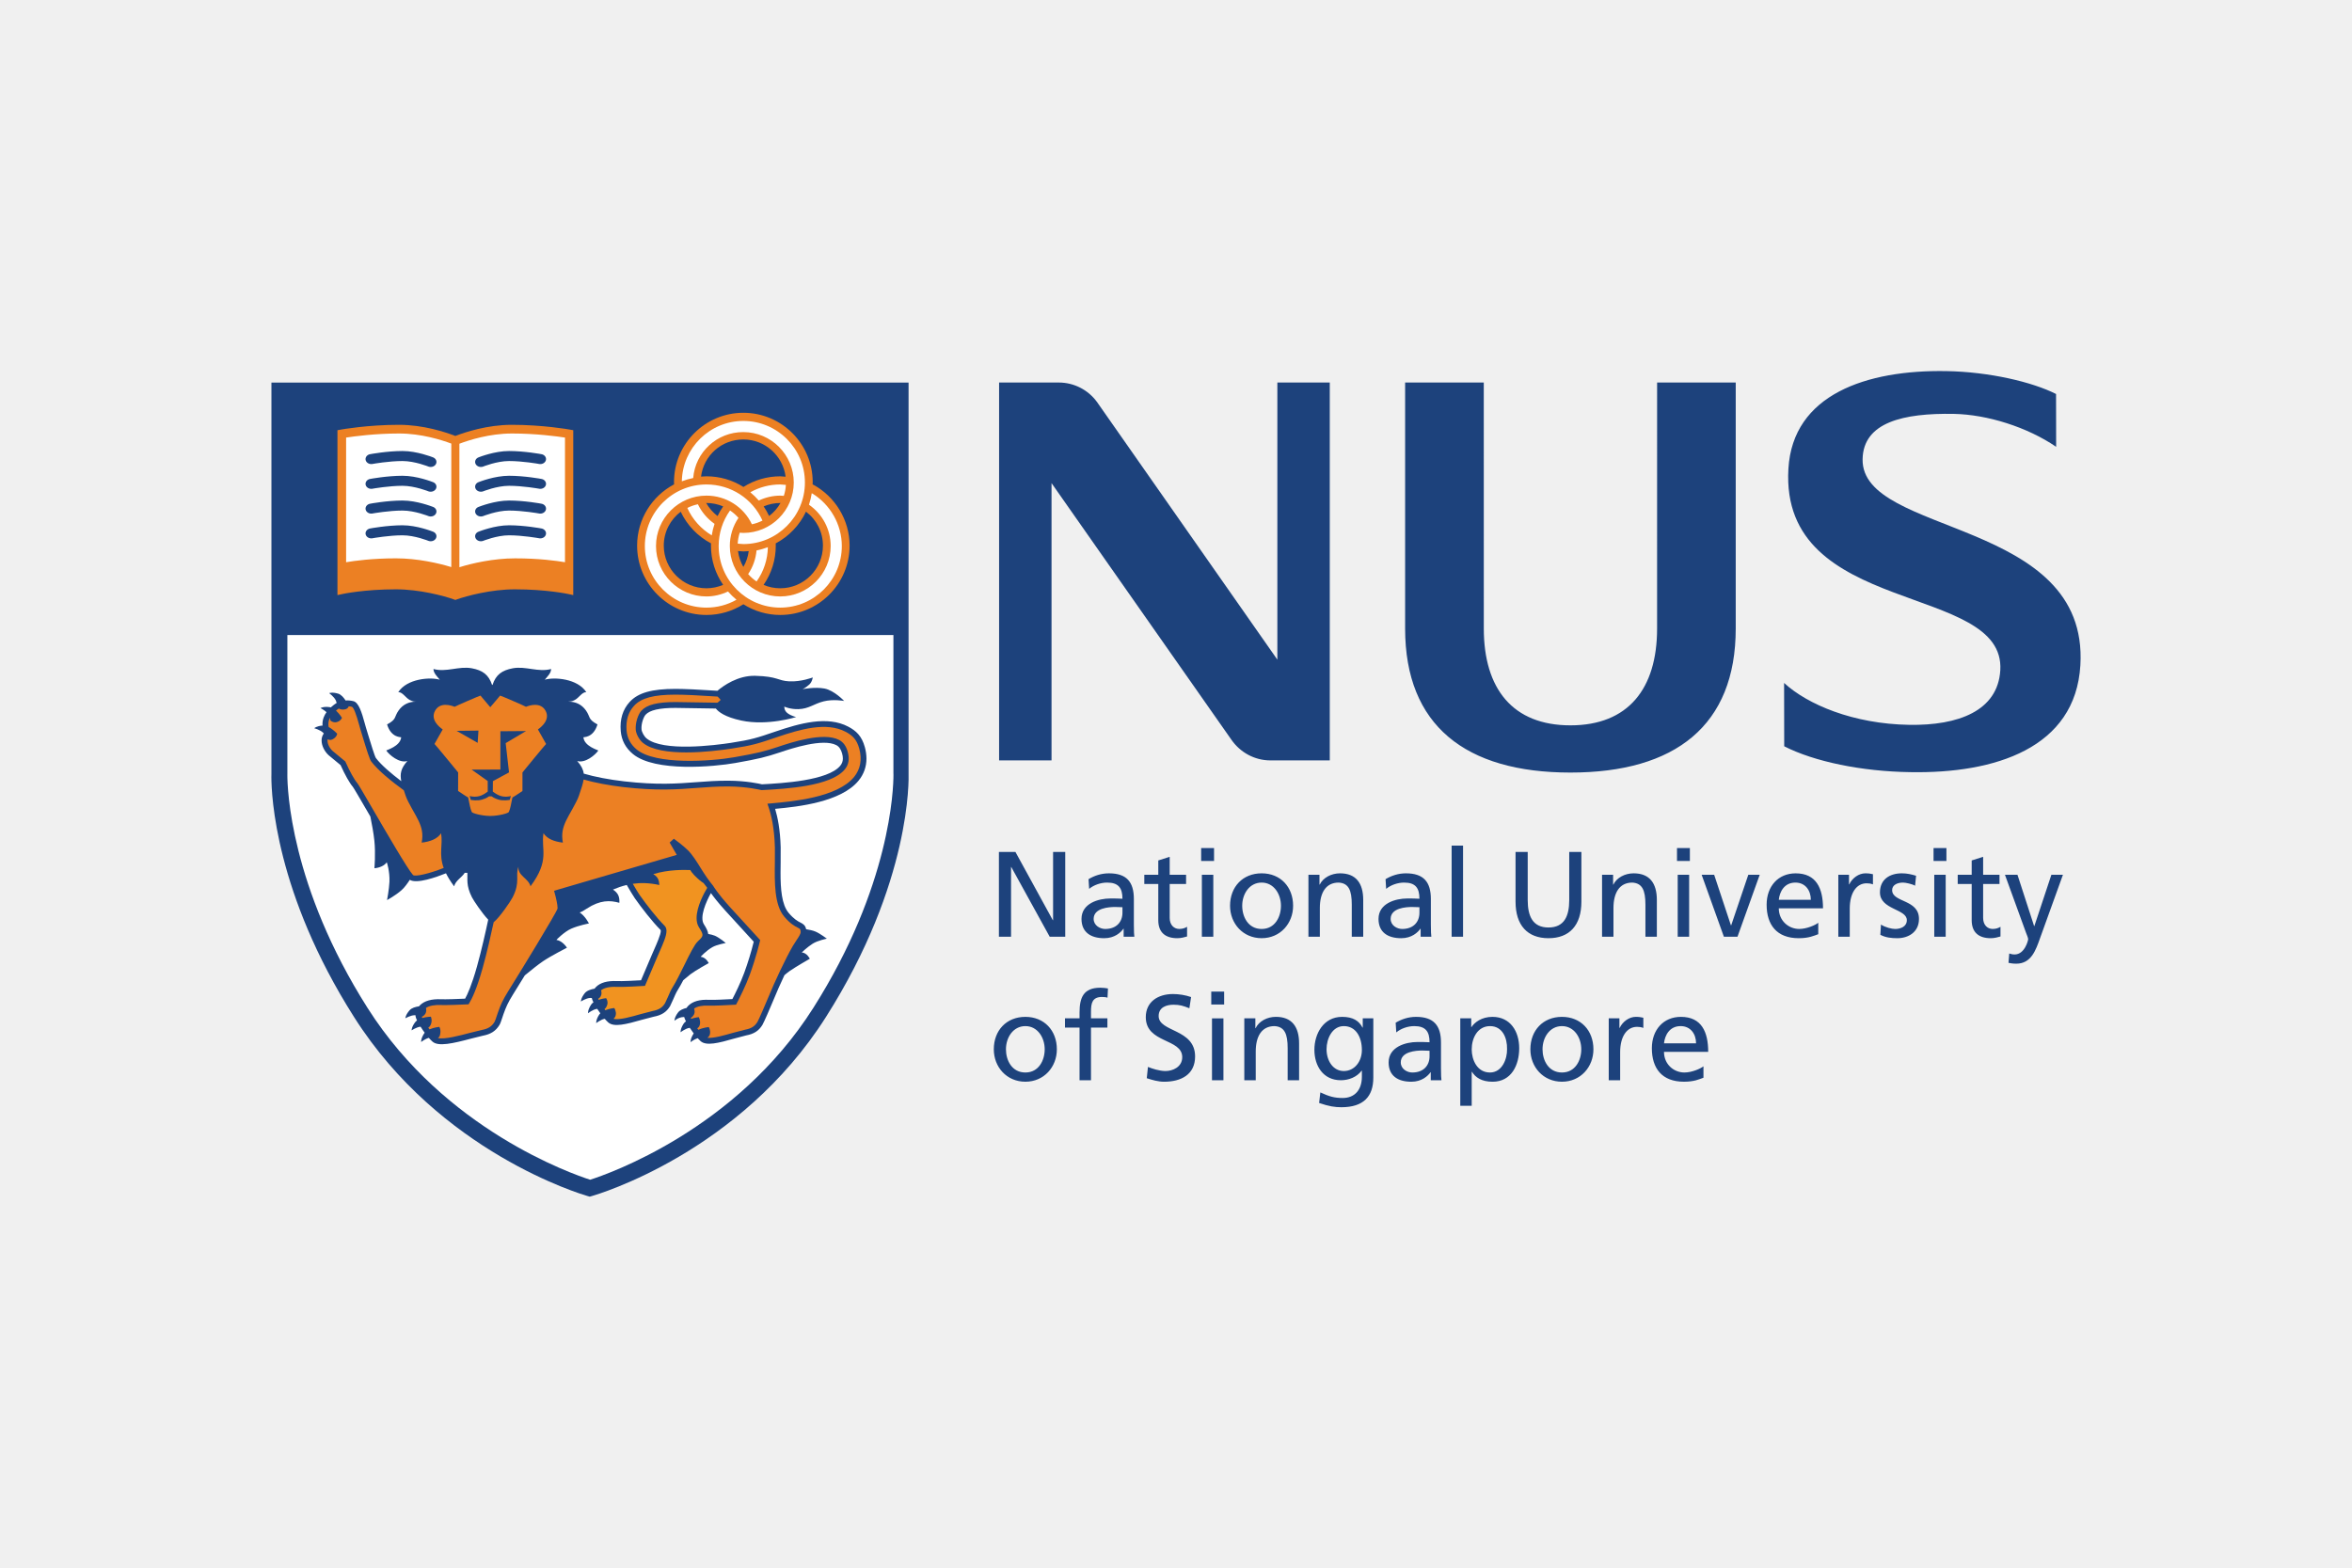
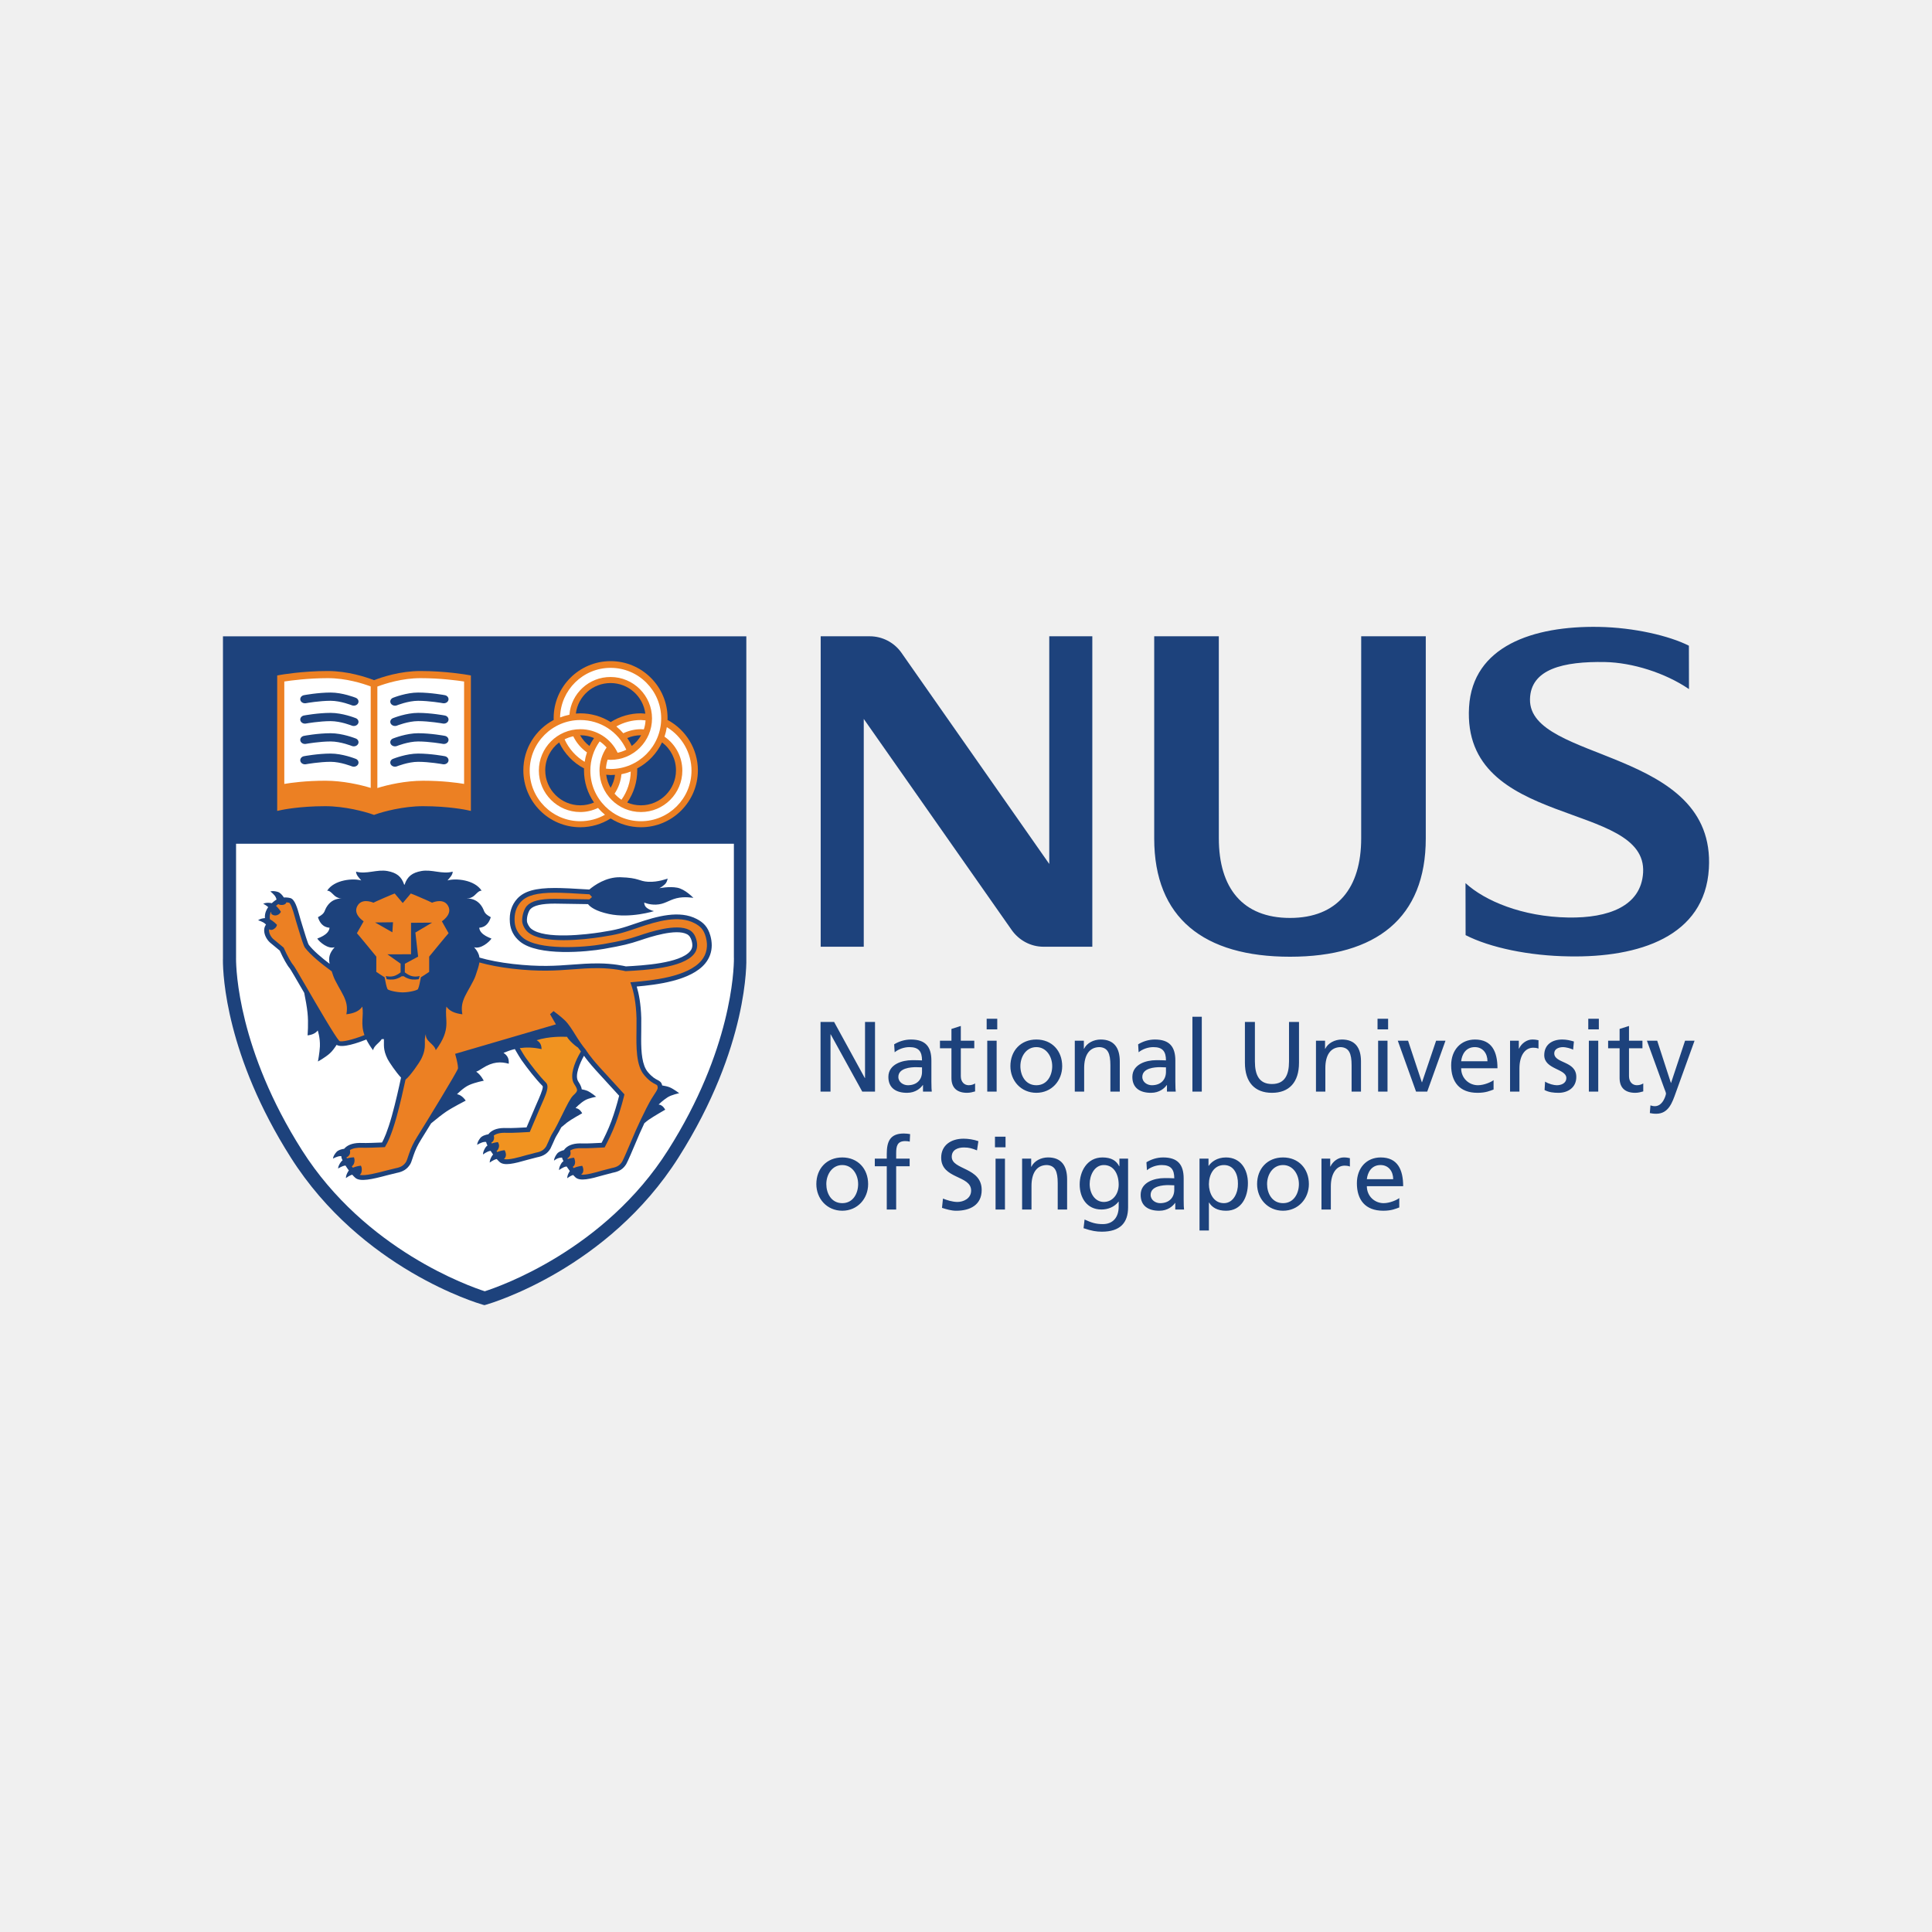
- <svg xmlns="http://www.w3.org/2000/svg" xmlns:xlink="http://www.w3.org/1999/xlink" height="800" width="1200" viewBox="-71.11 -54.093 616.284 324.555">
+ <svg xmlns="http://www.w3.org/2000/svg" xmlns:xlink="http://www.w3.org/1999/xlink" height="120" width="120" viewBox="-71.11 -54.093 616.284 324.555">
  <path fill="#1D427C" d="M204.756 143.92h.068v-17.889h3.185v22.22h-4.072l-10.064-18.267h-.063v18.266h-3.18v-22.219h4.328z" />
  <g transform="translate(-.012 -.852)">
    <defs>
      <path id="a" d="M0 0h474.837v217.59H0z" />
    </defs>
    <clipPath id="b">
      <use height="100%" width="100%" overflow="visible" xlink:href="#a" />
    </clipPath>
    <path d="M214.288 136.559c1.208-1.01 3.024-1.647 4.708-1.647 2.995 0 4.017 1.432 4.017 4.236-1.178-.068-2.009-.068-3.188-.068-3.083 0-7.542 1.268-7.542 5.348 0 3.525 2.453 5.063 5.954 5.063 2.736 0 4.329-1.499 5.03-2.487h.06v2.103h2.803c-.066-.481-.126-1.337-.126-3.188v-6.71c0-4.426-1.875-6.719-6.524-6.719-2.074 0-3.856.634-5.352 1.528zm8.725 6.247c0 2.414-1.563 4.265-4.527 4.265-1.36 0-3.02-.929-3.02-2.644 0-2.864 4.013-3.118 5.638-3.118.633 0 1.267.059 1.909.059zm16.674-7.518h-4.295v8.882c0 1.879 1.149 2.896 2.517 2.896.926 0 1.593-.286 2.036-.569v2.543c-.672.192-1.593.45-2.548.45-3.086 0-4.996-1.464-4.996-4.718v-9.484h-3.661v-2.416h3.661v-3.759l2.99-.949v4.708h4.295v2.416zm7.327-9.418h-3.379v3.375h3.379zm-3.19 23.232h2.995v-16.234h-2.995zm7.383-8.113c0 4.642 3.375 8.498 8.278 8.498 4.869 0 8.243-3.856 8.243-8.498 0-4.937-3.307-8.501-8.243-8.501-4.963 0-8.278 3.564-8.278 8.501m3.185 0c0-3.088 1.875-6.077 5.094-6.077 3.18 0 5.059 2.989 5.059 6.077 0 2.896-1.554 6.082-5.059 6.082-3.532 0-5.094-3.186-5.094-6.082m17.353-8.117h2.893v2.577h.06c.896-1.847 3.062-2.961 5.321-2.961 4.197 0 6.081 2.61 6.081 6.973v9.645h-2.998v-8.402c0-3.789-.819-5.634-3.435-5.791-3.407 0-4.932 2.732-4.932 6.677v7.517h-2.99zm20.364 3.687c1.213-1.01 3.023-1.647 4.709-1.647 2.995 0 4.012 1.432 4.012 4.236-1.174-.068-2.006-.068-3.18-.068-3.083 0-7.542 1.268-7.542 5.348 0 3.525 2.449 5.063 5.95 5.063 2.736 0 4.328-1.499 5.029-2.487h.06v2.103h2.804c-.063-.481-.126-1.337-.126-3.188v-6.71c0-4.426-1.876-6.719-6.529-6.719-2.058 0-3.848.634-5.343 1.528zm8.721 6.247c0 2.414-1.554 4.265-4.519 4.265-1.368 0-3.023-.929-3.023-2.644 0-2.864 4.008-3.118 5.638-3.118.63 0 1.271.059 1.904.059zm8.439-17.574h2.99v23.873h-2.99zm33.998 14.676c0 6.234-3.151 9.582-8.625 9.582s-8.628-3.348-8.628-9.582v-13.024h3.188v12.61c0 4.263 1.33 7.188 5.439 7.188 4.105 0 5.44-2.925 5.44-7.188v-12.61h3.185v13.024zm5.413-7.036h2.897v2.577h.06c.895-1.847 3.062-2.961 5.317-2.961 4.201 0 6.085 2.61 6.085 6.973v9.645h-2.994v-8.402c0-3.789-.832-5.634-3.442-5.791-3.403 0-4.932 2.732-4.932 6.677v7.517h-2.991zm23.012-3.627h-3.375v-3.375h3.375zm-3.188 3.627h2.995v16.233h-2.995zm6.275-.004h3.278l4.392 13.248h.068l4.485-13.248h2.99l-5.824 16.234h-3.564zm30.555 12.577c-.729.604-3.023 1.621-4.995 1.621-2.829 0-5.347-2.2-5.347-5.414h11.584c0-5.216-1.752-9.16-7.162-9.16-4.582 0-7.61 3.403-7.61 8.211 0 5.277 2.647 8.787 8.408 8.787 2.67 0 3.979-.641 5.122-1.051zm-10.342-6.019c.22-2.104 1.431-4.515 4.358-4.515 2.576 0 4.038 2.036 4.038 4.515zm15.596-6.554h2.8v2.514h.068c.789-1.69 2.513-2.897 4.228-2.897.892 0 1.338.093 1.977.228v2.67c-.544-.225-1.148-.287-1.655-.287-2.678 0-4.422 2.546-4.422 6.626v7.381h-2.995v-16.235zm11.175 13.045c1.171.765 2.863 1.154 3.721 1.154 1.369 0 3.059-.574 3.059-2.322 0-2.966-7.045-2.707-7.045-7.265 0-3.37 2.517-4.996 5.735-4.996 1.402 0 2.542.287 3.729.634l-.258 2.618c-.668-.423-2.454-.828-3.151-.828-1.528 0-2.863.638-2.863 1.973 0 3.307 7.032 2.352 7.032 7.543 0 3.463-2.771 5.063-5.668 5.063-1.528 0-3.082-.159-4.455-.894zm17.151-16.672h-3.374v-3.375h3.374zm-3.185 3.627h2.995v16.233h-2.995zm17.092 2.416h-4.287v8.882c0 1.879 1.137 2.896 2.509 2.896.926 0 1.588-.286 2.036-.569v2.543c-.667.192-1.593.45-2.543.45-3.092 0-5-1.464-5-4.718v-9.484h-3.661v-2.416h3.661v-3.759l2.998-.949v4.708h4.287zm2.551 18.211c.381.127.887.254 1.397.254 2.673 0 3.564-3.692 3.564-4.01 0-.35-.38-1.182-.574-1.722l-5.508-15.149h3.282l4.359 13.439h.063l4.46-13.439h3.027l-5.984 16.58c-1.114 3.118-2.297 6.715-6.241 6.715-.959 0-1.499-.122-2.036-.219zm-266.068 25.106c0 4.646 3.37 8.497 8.276 8.497 4.865 0 8.245-3.852 8.245-8.497 0-4.934-3.316-8.501-8.245-8.501-4.966 0-8.276 3.567-8.276 8.501m3.183 0c0-3.087 1.875-6.076 5.093-6.076 3.181 0 5.06 2.989 5.06 6.076 0 2.893-1.559 6.081-5.06 6.081-3.539 0-5.093-3.188-5.093-6.081m19.284-5.693h-3.818v-2.423h3.818v-1.495c0-3.945 1.026-6.526 5.449-6.526.76 0 1.397.094 1.998.195l-.119 2.416c-.351-.132-.934-.19-1.436-.19-2.581 0-2.894 1.656-2.894 3.853v1.748h4.3v2.423h-4.3v13.802h-2.999v-13.803zm28.781-5.063c-1.622-.638-2.512-.925-4.164-.925-1.787 0-3.89.637-3.89 2.961 0 4.27 9.549 3.272 9.549 10.6 0 4.738-3.657 6.622-8.117 6.622-1.554 0-3.087-.452-4.545-.924l.313-2.961c1.082.448 2.99 1.081 4.616 1.081 1.816 0 4.363-1.018 4.363-3.634 0-4.957-9.548-3.589-9.548-10.493 0-3.958 3.117-6.053 7.133-6.053 1.461 0 3.209.254 4.734.791zm9.106-.987h-3.375v-3.371h3.375zm-3.184 3.631h2.998v16.225h-2.998zm8.467-.004h2.896v2.58h.063c.896-1.851 3.057-2.97 5.313-2.97 4.206 0 6.086 2.62 6.086 6.981v9.633h-2.998v-8.395c0-3.788-.824-5.63-3.438-5.79-3.404 0-4.928 2.735-4.928 6.68v7.505h-2.994zm33.806 0h-2.771v2.423h-.066c-.892-1.752-2.476-2.808-5.343-2.808-4.907 0-7.26 4.459-7.26 8.633 0 4.197 2.289 7.977 6.935 7.977 2.074 0 4.177-.819 5.448-2.508h.059v1.593c0 3.437-1.875 5.569-5.029 5.569-2.196 0-3.561-.408-5.854-1.462l-.321 2.769c2.614.889 4.109 1.114 5.828 1.114 5.824 0 8.374-2.829 8.374-7.772zm-7.736 13.814c-2.8 0-4.519-2.674-4.519-5.73 0-2.767 1.499-6.044 4.519-6.044 3.185 0 4.738 2.893 4.738 6.267 0 3.023-1.938 5.507-4.738 5.507m13.751-10.12c1.208-1.021 3.02-1.654 4.709-1.654 2.99 0 4.008 1.432 4.008 4.23-1.17-.065-2.002-.065-3.18-.065-3.087 0-7.543 1.278-7.543 5.346 0 3.538 2.449 5.067 5.95 5.067 2.733 0 4.329-1.499 5.034-2.491h.059v2.102h2.8c-.063-.476-.122-1.325-.122-3.184v-6.711c0-4.42-1.887-6.719-6.528-6.719-2.065 0-3.853.638-5.347 1.534zm8.717 6.234c0 2.421-1.554 4.27-4.52 4.27-1.367 0-3.019-.924-3.019-2.646 0-2.859 4.008-3.113 5.634-3.113.633 0 1.271.063 1.904.063v1.426zm8.053 12.992h2.995v-8.913h.063c.924 1.497 2.546 2.611 5.413 2.611 4.903 0 6.969-4.328 6.969-8.793 0-4.354-2.289-8.21-7.003-8.21-2.867 0-4.713 1.471-5.506 2.679h-.063v-2.294h-2.868zm12.256-14.867c.067 2.551-1.268 6.145-4.484 6.145-3.375 0-4.776-3.343-4.776-6.05 0-3.018 1.563-6.107 4.806-6.107 3.243 0 4.521 3.089 4.454 6.012m6.111.063c0 4.646 3.379 8.497 8.277 8.497 4.865 0 8.244-3.852 8.244-8.497 0-4.934-3.312-8.501-8.244-8.501-4.97 0-8.277 3.567-8.277 8.501m3.185 0c0-3.087 1.874-6.076 5.093-6.076 3.18 0 5.059 2.989 5.059 6.076 0 2.893-1.562 6.081-5.059 6.081-3.535 0-5.093-3.188-5.093-6.081m17.35-8.116h2.795v2.517h.063c.799-1.688 2.517-2.906 4.235-2.906.887 0 1.335.103 1.973.232v2.674c-.54-.223-1.14-.286-1.651-.286-2.673 0-4.426 2.545-4.426 6.62v7.374h-2.989zm24.818 12.571c-.726.605-3.023 1.626-4.991 1.626-2.838 0-5.351-2.2-5.351-5.41h11.584c0-5.224-1.744-9.172-7.153-9.172-4.587 0-7.61 3.408-7.61 8.215 0 5.278 2.639 8.783 8.404 8.783 2.673 0 3.978-.633 5.117-1.046zm-10.342-6.013c.224-2.1 1.431-4.519 4.362-4.519 2.58 0 4.042 2.034 4.042 4.519zm31.471-94.453c6.095 5.625 18.109 10.748 32.778 10.977 12.863.219 23.235-3.649 23.873-14.313 1.364-23.076-57.816-13.845-55.522-52.799C398.65 6.964 418.005.507 438.884.866c11.285.19 22.569 2.863 28.757 6.001l.024 13.843c-7.547-5.173-18.074-8.467-26.783-8.632-13.248-.241-23.764 2.196-23.933 11.88-.358 20.196 59.345 15.352 57.064 53.991-1.28 21.753-22.422 28.426-44.556 28.021-12.729-.173-25.195-2.759-33.047-6.778zm-55.983 23.486c-27.489 0-43.318-12.345-43.318-37.743V3.86h20.609l.008 64.476c0 15.791 7.581 25.369 22.701 25.369 15.115 0 22.704-9.579 22.704-25.369l.005-64.476h20.6v64.476c0 25.399-15.828 37.744-43.309 37.744M263.603 3.86v72.627L216.37 9a12.377 12.377 0 00-10.043-5.139h-15.635v99.031h13.738v-72.67l47.153 67.285c2.242 3.214 5.955 5.385 10.208 5.385h15.546V3.86zM166.97 106.351V3.873H.025V106.43c-.008.084-.013.351-.013.786 0 4.843 1.047 30.462 21.648 62.913 22.506 35.509 59.641 46.485 61.208 46.938l.562.155.557-.155c1.575-.452 38.824-11.425 61.343-46.938 22.455-35.378 21.679-62.638 21.64-63.778" fill="#1D427C" clip-path="url(#b)" />
    <path d="M78.193 16.192c-.283-.055-7.078-1.25-15.19-1.25-6.432 0-12.235 1.935-14.786 2.918-2.551-.984-8.354-2.918-14.781-2.918-8.113 0-14.913 1.195-15.195 1.25l-.917.165v43.211l1.347-.291c.055-.013 5.68-1.221 13.958-1.221 6.221 0 12.67 1.736 15.208 2.648l.38.14.38-.14c2.538-.913 8.987-2.648 15.216-2.648 8.269 0 13.894 1.208 13.949 1.221l1.348.291V16.357z" fill="#EC8023" clip-path="url(#b)" />
    <path d="M47.152 19.862c-2.572-.963-7.876-2.644-13.67-2.644-6.276 0-11.816.752-13.89 1.068v32.671c2.17-.372 6.846-1.021 13.088-1.021 5.592 0 11.188 1.28 14.473 2.293V19.862zm15.901-2.644c-5.87 0-11.242 1.727-13.776 2.682v32.367c3.273-1.026 8.928-2.327 14.583-2.327 6.242 0 10.913.643 13.084 1.014V18.287c-2.079-.321-7.615-1.069-13.891-1.069" fill="#FFF" clip-path="url(#b)" />
    <path d="M25.749 22.666c-.802.215-1.246.95-1.001 1.647.25.693 1.099 1.077 1.901.866.042-.013 4.189-.744 7.724-.744 3.21 0 6.808 1.458 6.846 1.47.785.258 1.655-.088 1.951-.769.295-.68-.105-1.436-.888-1.698-.177-.059-4.138-1.63-7.91-1.63-4.002.001-8.437.812-8.623.858m0 6.487c-.802.219-1.246.954-1.001 1.651.25.688 1.099 1.081 1.901.861.042-.008 4.189-.739 7.724-.739 3.21 0 6.808 1.457 6.846 1.47.785.253 1.655-.093 1.951-.773.295-.679-.105-1.436-.888-1.689-.177-.06-4.138-1.639-7.91-1.639-4.002.001-8.437.812-8.623.858m0 6.495c-.802.216-1.246.955-1.001 1.644.25.692 1.099 1.085 1.901.865.042-.008 4.189-.744 7.724-.744 3.21 0 6.808 1.458 6.846 1.47.785.258 1.655-.088 1.951-.769.295-.684-.105-1.436-.888-1.689-.177-.055-4.138-1.639-7.91-1.639-4.002.001-8.437.808-8.623.862m0 6.488c-.802.219-1.246.958-1.001 1.647.25.692 1.099 1.082 1.901.866.042-.008 4.189-.748 7.724-.748 3.21 0 6.808 1.465 6.846 1.474.785.258 1.655-.084 1.951-.769.295-.68-.105-1.44-.888-1.689-.177-.06-4.138-1.644-7.91-1.644-4.002 0-8.437.816-8.623.863m45.16-19.47c.803.215 1.246.95 1.001 1.647-.25.693-1.098 1.077-1.9.866-.039-.013-4.19-.744-7.725-.744-3.206 0-6.804 1.458-6.842 1.47-.785.258-1.659-.088-1.951-.769-.295-.68.101-1.436.887-1.698.168-.059 4.139-1.63 7.906-1.63 4.007.001 8.437.812 8.624.858m0 6.487c.803.219 1.246.954 1.001 1.651-.25.688-1.098 1.081-1.9.861-.039-.008-4.19-.739-7.725-.739-3.206 0-6.804 1.457-6.842 1.47-.785.253-1.659-.093-1.951-.773-.295-.679.101-1.436.887-1.689.168-.06 4.139-1.639 7.906-1.639 4.007.001 8.437.812 8.624.858m0 6.495c.803.216 1.246.955 1.001 1.644-.25.692-1.098 1.085-1.9.865-.039-.008-4.19-.744-7.725-.744-3.206 0-6.804 1.458-6.842 1.47-.785.258-1.659-.088-1.951-.769-.295-.684.101-1.436.887-1.689.168-.055 4.139-1.639 7.906-1.639 4.007.001 8.437.808 8.624.862m0 6.488c.803.219 1.246.958 1.001 1.647-.25.692-1.098 1.082-1.9.866-.039-.008-4.19-.748-7.725-.748-3.206 0-6.804 1.465-6.842 1.474-.785.258-1.659-.084-1.951-.769-.295-.68.101-1.44.887-1.689.168-.06 4.139-1.644 7.906-1.644 4.007 0 8.437.816 8.624.863" fill="#1D427C" clip-path="url(#b)" />
    <path d="M142.003 167.769c-20.226 31.903-53.796 43.532-58.467 45.023-4.646-1.494-38.106-13.12-58.324-45.023-20.275-31.94-21.014-57.551-21.014-61.043 0-.249.004-.388.004-.406V70.042H163v36.203c0 .025.013.165.013.426.001 3.585-.748 29.174-21.01 61.098" fill="#FFF" clip-path="url(#b)" />
    <path d="M155.517 99.432c-.82-2.986-2.327-4.312-4.333-5.375-5.537-2.936-12.767-.875-19.107 1.279-4.784 1.634-6.229 2.125-11.651 2.956-4.097.629-17.793 2.403-22.126-1.179-.617-.515-1.241-1.639-1.304-2.36-.124-1.491.552-3.274 1.072-3.839 1.095-1.2 3.645-1.778 7.8-1.778l10.605.166c.663.853 2.36 2.225 6.668 3.146 6.85 1.465 14.384-.917 14.384-.917s-1.246-.245-2.28-1.022c-.916-.684-.836-1.715-.836-1.715s1.507.727 3.708.664c2.736-.081 4.013-1.382 6.567-2.031 2.555-.651 5.405-.114 5.405-.114s-2.584-2.763-5.148-3.253c-2.55-.485-5.739.169-5.739.169s.799-.359 1.749-1.216c.765-.688.916-1.862.916-1.862s-3.062 1.183-6.166 1.022c-3.104-.161-2.876-1.285-8.903-1.449-4.57-.119-8.346 2.597-9.908 3.919-4.885-.32-8.732-.494-10.988-.494-6.208 0-9.794 1.018-11.99 3.399-1.829 1.99-2.626 4.57-2.36 7.666.202 2.403 1.275 4.426 3.191 6.006 5.794 4.797 21.341 3.328 26.844 2.352 6.162-1.088 8.003-1.566 11.571-2.745 0-.003.203-.067.203-.067 2.762-.93 11.162-3.733 14.685-1.863.718.375 1.208 1.085 1.507 2.167.135.489.198.924.198 1.33 0 .731-.22 1.338-.676 1.892-3.209 3.924-15.276 4.595-20.517 4.874-.574-.14-4.075-.926-8.729-.95-3.116-.018-5.722.182-8.48.388-5.033.38-10.241.773-18.89-.216-4.013-.46-7.771-1.19-10.605-2.027-.135-1.077-.633-2.099-1.71-3.307 2.074.671 4.771-1.609 5.528-2.745-.008-.115-3.683-1.086-3.903-3.472-.004-.076 2.602.216 3.687-3.362-2.602-1.41-1.787-1.93-3.037-3.687-1.102-1.546-2.698-2.327-4.666-2.277.798-.105.87 0 1.736-.434 1.132-.571 1.917-2.125 3.041-2.062-2.268-3.547-8.354-4.012-10.879-3.265.651-.806 1.647-1.702 1.66-2.808-3.365.929-6.66-.818-10.055-.185-2.813.528-4.417 1.671-5.296 4.345h-.126c-.887-2.673-2.487-3.817-5.304-4.345-3.387-.633-6.689 1.114-10.051.185.017 1.106 1.009 2.002 1.655 2.808-2.521-.747-8.607-.282-10.875 3.265 1.128-.063 1.909 1.491 3.037 2.062 1 .498 1.199.396 1.735.434-1.959-.05-3.56.731-4.663 2.277-1.259 1.757-.435 2.277-3.041 3.687 1.09 3.578 3.7 3.286 3.695 3.362-.224 2.386-3.898 3.357-3.911 3.472.761 1.135 3.455 3.416 5.537 2.745-1.706 1.908-1.989 3.366-1.601 5.288-2.648-2.01-5.258-4.227-6.647-6.064-.325-.474-1.364-3.89-2.052-6.15l-.562-1.842-.274-.98c-.828-3.045-1.63-5.595-3.015-5.933a6.911 6.911 0 00-2.049-.187c-.477-.747-1.144-1.533-1.921-1.778-1.605-.486-2.382-.135-2.382-.135s1.301.934 1.74 1.892c.11.245.178.482.224.693a5.101 5.101 0 00-.773.523l-.118.093c-.165.131-.389.317-.629.533-.11-.034-.22-.06-.334-.072-1.664-.22-2.374.262-2.374.262s.904.443 1.576 1.061c-.579.806-1.061 1.84-1.061 3.12 0 .123.013.253.025.389-1.588.117-2.179.697-2.179.697s1.545.417 2.297 1.153c.081.084.157.169.22.249-.072.084-.127.143-.127.143a3.068 3.068 0 00-.464 1.669c0 1.389.777 2.885 1.85 3.869l3.125 2.584c1.128 2.522 2.377 4.739 3.197 5.672.258.316 2.002 3.323 3.852 6.504.245.422.495.857.752 1.297.397 1.95.849 4.379 1.047 6.288.367 3.434.017 7.268.017 7.268s2.226-.11 3.235-1.559c.021-.037.819 2.378.705 5.098-.093 2.011-.629 4.802-.629 4.802s2.171-1.152 3.801-2.597c.823-.723 1.651-1.922 2.158-2.707 1.791 1.14 6.926-.686 9.485-1.71.499 1.013 1.187 2.141 2.132 3.415.376-1.536 2.015-2.306 2.775-3.534.228-.004.464-.004.697-.004.093 1.681-.393 3.261 1.195 6.406.452.892 2.661 4.186 4.265 5.87-.603 2.851-1.76 8.045-2.952 12.298-1.368 4.865-2.475 7.281-3.104 8.405-1.833.089-5.178.202-6.242.155-2.546-.122-4.435.415-5.604 1.588-.088.085-.157.174-.232.263-.888.122-1.905.401-2.458 1.022-1.111 1.258-1.115 2.112-1.115 2.112s1.385-.801 2.437-.801c.08 0 .152.01.224.015v.216c.017.248.156.645.393 1.131a2.192 2.192 0 00-.452.422c-1.021 1.325-.967 2.185-.967 2.185s1.301-.876 2.348-.96c.326.523.692 1.061 1.082 1.584-.047.051-.098.105-.131.161-.92 1.405-.798 2.255-.798 2.255s1.03-.812 2.006-1.077c.334.38.659.723.971.992 1.533 1.352 5.338.477 10.161-.807l2.986-.739c2.112-.392 3.421-1.236 4.388-2.819.232-.373.439-.985.764-1.966l.279-.836c.667-1.874 1.187-3.065 2.509-5.191.046-.063 1.339-2.144 3.096-5.009 1.558-1.295 3.437-2.798 4.801-3.728 2.086-1.402 6.238-3.523 6.238-3.523s-1.106-1.797-2.758-2.048c-.034-.003 2.104-2.175 3.895-2.946 2.014-.88 4.62-1.356 4.62-1.356s-.95-1.942-2.416-2.886c.612-.201 1.17-.556 1.862-1.013 3.505-2.288 6.09-2.204 8.531-1.52.093-1.58-.304-2.552-1.673-3.468 1.153-.485 2.344-.908 3.607-1.208.798 1.372 1.702 2.889 2.111 3.472 1.808 2.563 4.528 6.09 6.729 8.295.054.054.08.155.08.3 0 .92-1.124 3.47-1.769 4.927l-.55 1.26c0 .005-2.212 5.208-2.858 6.724-1.288.075-5.026.279-6.335.211-2.483-.114-4.32.406-5.46 1.542a3.413 3.413 0 00-.38.443c-.925.164-2.032.502-2.581 1.203-1.039 1.323-.997 2.17-.997 2.17s1.335-.873 2.386-.936c.166-.01.318-.005.466.007.042.274.194.676.431 1.145-.245.179-.461.375-.612.612-.921 1.403-.802 2.247-.802 2.247s1.254-.987 2.301-1.14c.038-.005.071-.005.114-.01.25.385.524.779.802 1.159a2.533 2.533 0 00-.27.319c-.921 1.407-.803 2.259-.803 2.259s1.204-.952 2.23-1.131c.32.368.633.692.924.95 1.466 1.293 4.599.521 8.865-.706l3.041-.793c2.056-.385 3.336-1.203 4.283-2.749l.797-1.723c.376-.87.807-1.86 1.132-2.374.494-.776 1.014-1.715 1.542-2.728a55.162 55.162 0 011.85-1.53c1.361-1.041 4.815-2.946 4.815-2.946s-.689-1.513-2.1-1.656c-.017-.005 1.374-1.551 3.042-2.513 1.182-.689 3.53-1.093 3.53-1.093s-1.622-1.373-2.851-1.91c-.494-.211-1.141-.358-1.752-.464-.08-.702-.447-1.487-1.124-2.529-1.211-1.877.562-5.905 1.833-8.186.642.903 1.791 2.407 3.708 4.535 0 0 6.154 6.729 7.51 8.218a80.312 80.312 0 01-2.488 8.136c-.984 2.693-2.391 5.502-3.108 6.888-1.482.08-4.843.254-6.073.197-2.479-.122-4.316.398-5.461 1.539a3.597 3.597 0 00-.473.586c-.836.202-1.744.55-2.212 1.171-1.015 1.342-.955 2.196-.955 2.196s1.009-.948 2.369-.98c.067 0 .122.004.182.004.063.286.223.676.459 1.131a2.345 2.345 0 00-.607.601c-.917 1.405-.799 2.255-.799 2.255s1.254-.997 2.298-1.145c.038-.008.075-.008.109-.012.326.49.675.992 1.034 1.466a.064.064 0 01-.021.023c-.921 1.398-.797 2.252-.797 2.252s.924-.734 1.85-1.034c.266.3.533.569.773.781 1.47 1.297 4.616.527 8.894-.706l3.011-.793c2.062-.381 3.34-1.204 4.282-2.75.419-.689 2.29-5.046 2.805-6.306a137.073 137.073 0 012.974-6.74c.507-.432.979-.813 1.359-1.081 1.686-1.169 5.288-3.222 5.288-3.222s-.718-1.541-2.103-1.656c-.018-.004 1.415-1.372 2.842-2.284 1.322-.85 3.729-1.321 3.729-1.321s-1.736-1.323-2.961-1.851c-.721-.313-1.744-.512-2.47-.624-.216-1.023-.73-1.365-1.507-1.757-.688-.353-1.63-.828-3.071-2.522-1.845-2.175-2.129-6.331-2.129-10.478 0-.912.018-1.825.026-2.716l.008-3.979c-.119-4.679-.802-7.943-1.452-10.099 6.102-.552 17.281-1.789 21.863-7.389 1.373-1.681 2.069-3.649 2.069-5.794a11.39 11.39 0 00-.421-2.973" fill="#1D427C" clip-path="url(#b)" />
    <path d="M111.755 150.318c.807-.756 1.216-1.166 1.216-1.698 0-.455-.3-1.009-.903-1.945-.461-.706-.643-1.556-.643-2.458 0-3.003 1.998-6.619 2.788-7.928-.224-.283-.549-.692-.942-1.233-.211-.14-.393-.266-.503-.342-.51-.363-1.824-1.466-2.644-2.542-.114-.152-.228-.343-.351-.546-1.693-.05-5.637-.164-9.704 1.073 1.254.718 1.545 1.651 1.6 2.851-2.677-.583-4.933-.617-6.964-.321.71 1.208 1.436 2.42 1.774 2.902 1.773 2.512 4.43 5.954 6.559 8.096.346.345.499.803.499 1.363 0 1.323-.833 3.209-1.867 5.558l-.544 1.246-3.227 7.587-.473.027c-.216.017-5.304.326-6.969.242-1.815-.089-3.206.223-4.058.887.101.345.173.802.042 1.233-.169.57-.523.852-.811 1 .038.084.08.169.135.268.997-.336 1.951-.432 1.951-.432s.549.727.326 1.635c-.178.692-.511 1.056-.748 1.236.068.101.136.194.208.291 1.127-.46 2.36-.577 2.36-.577s.58.877.39 1.832c-.106.517-.364.807-.604.98 1.364.435 4.882-.574 7.074-1.208l3.18-.828c1.634-.305 2.546-.88 3.256-2.041l.708-1.532c.397-.924.849-1.978 1.247-2.592.975-1.541 2.086-3.794 3.154-5.978 1.394-2.834 2.602-5.288 3.488-6.106m-60.721-19.579c.008.034 0 .063.008.093h.025c-.012-.03-.025-.059-.033-.093" fill="#F19320" clip-path="url(#b)" />
    <path d="M44.479 121.984c-.988 1.482-2.775 2.176-5.089 2.459.439-2.307.039-3.887-.811-5.715-.743-1.613-2.779-4.777-3.383-6.571-.169-.507-.329-.976-.481-1.423-3.218-2.34-6.753-5.187-8.53-7.543-.418-.557-1.052-2.542-2.298-6.626l-.557-1.837-.288-1.026c-.819-3.006-1.466-4.637-1.917-4.853a5.236 5.236 0 00-.87-.135v.005s-.144.921-1.689.848a1.928 1.928 0 01-.9-.274 2.97 2.97 0 00-.363.266l-.131.097-.228.19c.908.824 1.558 1.888 1.558 1.888s-.346.942-1.524 1.153c-.853.148-1.512-.456-1.512-.456s.008-.296-.11-.718a3.652 3.652 0 00-.338 2.438c1.195.617 2.23 1.736 2.23 1.736s-.025.887-1.258 1.507c-.464.24-.942.101-1.25-.047-.152.908.363 2.197 1.309 3.066l3.332 2.758.076.165c1.06 2.391 2.302 4.629 3.028 5.457.274.304 1.267 1.997 4.024 6.745 3.657 6.296 9.186 15.812 10.609 17.39.549.516 4.32-.367 8.041-1.85-1.326-3.68-.173-5.931-.68-9.094m109.577-22.159c-.676-2.48-1.824-3.501-3.577-4.43-4.997-2.652-11.859-.681-17.898 1.377-5.14 1.752-6.559 2.196-11.909 3.015-5.452.841-18.638 2.369-23.326-1.512-.941-.772-1.756-2.263-1.862-3.399-.148-1.871.642-4.096 1.47-5 1.436-1.575 4.189-2.275 8.928-2.275 0 0 7.107.114 11.035.172l.832-.742-.811-.867c-4.911-.325-8.779-.502-11.022-.502-5.739 0-8.992.871-10.866 2.914-1.533 1.66-2.188 3.848-1.968 6.5.169 1.981 1.061 3.649 2.644 4.958 4.929 4.08 19.384 3.129 25.609 2.023 6.064-1.064 7.868-1.533 11.357-2.687l.202-.071c3.223-1.077 11.779-3.94 15.884-1.762 1.102.587 1.845 1.605 2.255 3.118.506 1.837.258 3.336-.764 4.586-3.649 4.463-15.39 5.093-21.7 5.434l-.135.006-.106-.026c-.042-.009-3.703-.903-8.497-.933-3.048-.018-5.625.182-8.353.384-5.106.39-10.39.786-19.183-.215-3.902-.453-7.589-1.161-10.469-1.986-.182 1.179-.651 2.517-1.237 4.253-.604 1.791-2.631 4.954-3.379 6.567-.848 1.829-1.249 3.407-.819 5.719-2.31-.288-4.097-.979-5.085-2.463-.692 4.342 1.761 6.948-3.396 13.907-.52-2.104-3.408-2.766-3.155-5.148-.904 2.476.554 3.911-1.52 8.02-.52 1.031-3.413 5.296-4.979 6.539-.633 2.956-1.752 7.934-2.897 12.035-1.57 5.593-2.85 8.121-3.479 9.135l-.207.343-.397.021c-1.66.085-5.566.228-6.803.174-1.715-.084-3.062.181-3.954.751.085.427.131 1.034-.135 1.476-.304.53-.739.763-.963.856.034.094.084.194.144.312 1.111-.316 2.234-.342 2.234-.342s.46.934-.017 2.062c-.194.46-.46.688-.663.803.109.157.219.305.33.455 1.178-.519 2.559-.655 2.559-.655s.533.695.186 2.131c-.109.445-.35.671-.557.785 1.554.481 5.92-.678 8.375-1.332l3.1-.763c1.685-.314 2.635-.905 3.37-2.116.148-.241.397-.989.612-1.646 0 0 .295-.858.295-.865.688-1.945 1.259-3.266 2.652-5.492 3.176-5.079 12.56-20.431 12.939-21.665.018-.063.018-.139.018-.228 0-.815-.397-2.61-.718-3.751l-.203-.726 32.159-9.405-1.871-3.231 1.107-1c.096.071 2.433 1.77 3.716 3.053 1.132 1.127 2.222 2.871 3.37 4.713l.588.938c1.301 2.064 2.581 3.59 2.597 3.603l.047.059.033.06c.009.017 1.026 1.785 4.206 5.329l8.054 8.805-.088.395c-.013.037-.968 4.143-2.639 8.698-1.099 3.008-2.738 6.212-3.388 7.451l-.203.385-.426.021c-1.551.092-5.288.287-6.665.229-1.707-.085-3.027.18-3.894.755.118.401.229 1.022-.008 1.504-.262.539-.65.835-.869.976.033.068.075.139.117.219 1.002-.338 1.968-.435 1.968-.435s.486.798.33 1.805c-.114.675-.464.978-.723 1.118.094.134.195.271.292.401 1.212-.584 2.719-.734 2.719-.734s.507.699.334 1.785c-.076.503-.418.836-.688 1.04 1.563.185 4.692-.718 6.711-1.303l3.155-.818c1.629-.303 2.542-.877 3.26-2.048.308-.502 2.04-4.493 2.694-6.086 1.909-4.68 4.717-10.597 6.542-13.759l1.014-1.598c.596-.892 1.115-1.658 1.068-2.182-.063-.716-.105-.736-.75-1.065-.761-.385-1.91-.966-3.548-2.893-2.623-3.088-2.539-8.996-2.462-14.199l.008-3.922c-.135-5.148-.966-8.586-1.647-10.563l-.312-.916.972-.085c5.625-.503 17.336-1.546 21.741-6.927 1.658-2.042 2.126-4.597 1.358-7.405" fill="#EC8023" clip-path="url(#b)" />
    <path d="M123.678 39.205a11.925 11.925 0 011.625 2.826c-.531.076-1.072.122-1.625.122-.553 0-1.093-.042-1.626-.114a12.334 12.334 0 011.626-2.834" fill="#FFF" clip-path="url(#b)" />
    <path d="M116.925 38.854a11.357 11.357 0 01-2.981-3.42c.021 0 .042-.004.063-.004 1.542 0 3.02.321 4.38.892a18.098 18.098 0 00-1.462 2.532m-9.663-1.136a18.096 18.096 0 007.945 8.294c-.005.198-.021.396-.021.596 0 3.813 1.182 7.347 3.196 10.274-1.377.588-2.863.9-4.375.9-6.162 0-11.178-5.009-11.178-11.174-.001-3.628 1.747-6.85 4.433-8.89m26.092-2.289l.059.004a11.16 11.16 0 01-2.981 3.408 18.288 18.288 0 00-1.428-2.517 11.17 11.17 0 014.35-.895m-19.348-6.99c-.473 0-.945.038-1.415.072.709-5.541 5.368-9.73 11.09-9.73 5.68 0 10.376 4.265 11.073 9.76l-1.402-.102c-3.443 0-6.761.971-9.655 2.788a18.115 18.115 0 00-9.691-2.788m18.152 17.578a18.256 18.256 0 007.932-8.312c2.795 2.111 4.442 5.351 4.442 8.903 0 6.165-5.017 11.174-11.179 11.174-1.554 0-3.032-.312-4.375-.887a17.963 17.963 0 003.196-10.287zm-9.882 2.006l1.406.105c.473 0 .938-.034 1.402-.071a10.921 10.921 0 01-1.402 4.133 11.083 11.083 0 01-1.406-4.167m19.545-17.481c.008-.193.029-.388.029-.583 0-10.021-8.151-18.172-18.168-18.172s-18.173 8.151-18.173 18.172l.021.587c-5.76 3.053-9.688 9.105-9.688 16.062 0 10.017 8.146 18.168 18.164 18.168 3.459 0 6.787-.976 9.684-2.804a18.039 18.039 0 009.663 2.804c10.013 0 18.168-8.151 18.168-18.168.001-6.715-3.792-12.937-9.7-16.066" fill="#EC8023" clip-path="url(#b)" />
    <path d="M127.132 47.871a18.119 18.119 0 002.969-.857 15.926 15.926 0 01-2.956 8.987 10.958 10.958 0 01-2.204-1.939 13.179 13.179 0 002.191-6.191m-3.454-33.942c8.895 0 16.133 7.238 16.133 16.132 0 8.898-7.239 16.137-16.133 16.137l-1.478-.109c.05-.989.228-1.952.533-2.876l.945.063c7.281 0 13.21-5.93 13.21-13.215 0-7.281-5.929-13.21-13.21-13.21a13.116 13.116 0 00-13.142 12.036 18.077 18.077 0 00-2.978.862c.169-8.751 7.327-15.82 16.12-15.82" fill="#FFF" clip-path="url(#b)" />
    <path d="M133.349 30.576l1.475.11a11.01 11.01 0 01-.541 2.876l-.934-.06c-1.95 0-3.876.457-5.625 1.285a17.922 17.922 0 00-2.225-2.167 16.03 16.03 0 017.85-2.044m-19.343 32.275c-8.898 0-16.137-7.243-16.137-16.137 0-8.895 7.239-16.138 16.137-16.138 6.399 0 12.07 3.691 14.685 9.464-.87.436-1.794.773-2.771.972a13.145 13.145 0 00-11.914-7.51c-7.285 0-13.215 5.93-13.215 13.211 0 7.281 5.93 13.21 13.215 13.21 1.964 0 3.895-.461 5.655-1.301a18.588 18.588 0 002.217 2.167 15.955 15.955 0 01-7.872 2.062" fill="#FFF" clip-path="url(#b)" />
    <path d="M111.764 35.763a13.393 13.393 0 004.367 5.135c-.33.979-.574 1.984-.731 3.014a16.085 16.085 0 01-6.402-7.178c.87-.435 1.791-.773 2.766-.971m21.585 27.088c-8.898 0-16.136-7.243-16.136-16.137 0-3.392 1.034-6.588 2.977-9.322a11.032 11.032 0 012.208 1.939 13.118 13.118 0 00-2.264 7.383c0 7.281 5.929 13.21 13.214 13.21 7.281 0 13.21-5.929 13.21-13.21 0-4.38-2.125-8.354-5.685-10.829a18.36 18.36 0 00.736-3.028c4.818 2.889 7.872 8.181 7.872 13.857.001 8.893-7.237 16.137-16.132 16.137" fill="#FFF" clip-path="url(#b)" />
    <path d="M69.852 94.774c.955-.664 3.235-2.556 2.019-4.853-1.292-2.428-4.265-1.44-5.147-1.077-.123-.126-6.699-2.986-6.788-2.936.063-.042-2.567 3.042-2.567 3.042s-2.614-3.084-2.56-3.042c-.093-.05-6.664 2.81-6.787 2.936-.883-.363-3.852-1.351-5.144 1.077-1.225 2.296 1.06 4.188 2.015 4.853-.013.038-.021.055-.021.055s-2.145 3.8-2.12 3.753c.034-.063 6.195 7.462 6.195 7.462.009-.017-.012 4.845-.012 4.866 0 0 2.449 1.646 2.635 1.697.393 1.846.512 2.799.942 3.801.14.32 2.487 1.006 4.772 1.043h.182c2.276-.037 4.633-.723 4.764-1.043.435-1.002.554-1.955.942-3.801.194-.051 2.627-1.697 2.627-1.697.004.004 0-4.854.004-4.866-.004 0 6.162-7.526 6.192-7.462.029.047-2.116-3.753-2.116-3.753l-.027-.055" fill="#EC8023" clip-path="url(#b)" />
    <path fill="#1D427C" clip-path="url(#b)" d="M48.551 95.15l5.718-.067-.207 3.205zm12.851 3.214l.878 7.673s-4.029 2.184-4.227 2.29c-.005.215-.026 2.559-.026 2.74.186.14.913.685 1.665 1.002 1.359.573 2.719.24 2.736.235l.338-.088-.288 1.018-.123.021c-.063.013-1.596.288-2.846-.088-1.082-.329-1.647-.743-1.799-.862h-.654c-.148.11-.743.533-1.841.862-1.241.376-2.779.101-2.838.088l-.126-.021-.288-1.018.338.088c.017.005 1.376.338 2.741-.235.752-.317 1.479-.862 1.66-1.002l-.008-2.771c-.165-.109-4.215-2.99-4.215-2.99s7.154-.008 7.539-.013V95.255l5.955-.046.752-.005c-.001.001-5.108 3.028-5.323 3.16" />
  </g>
</svg>
